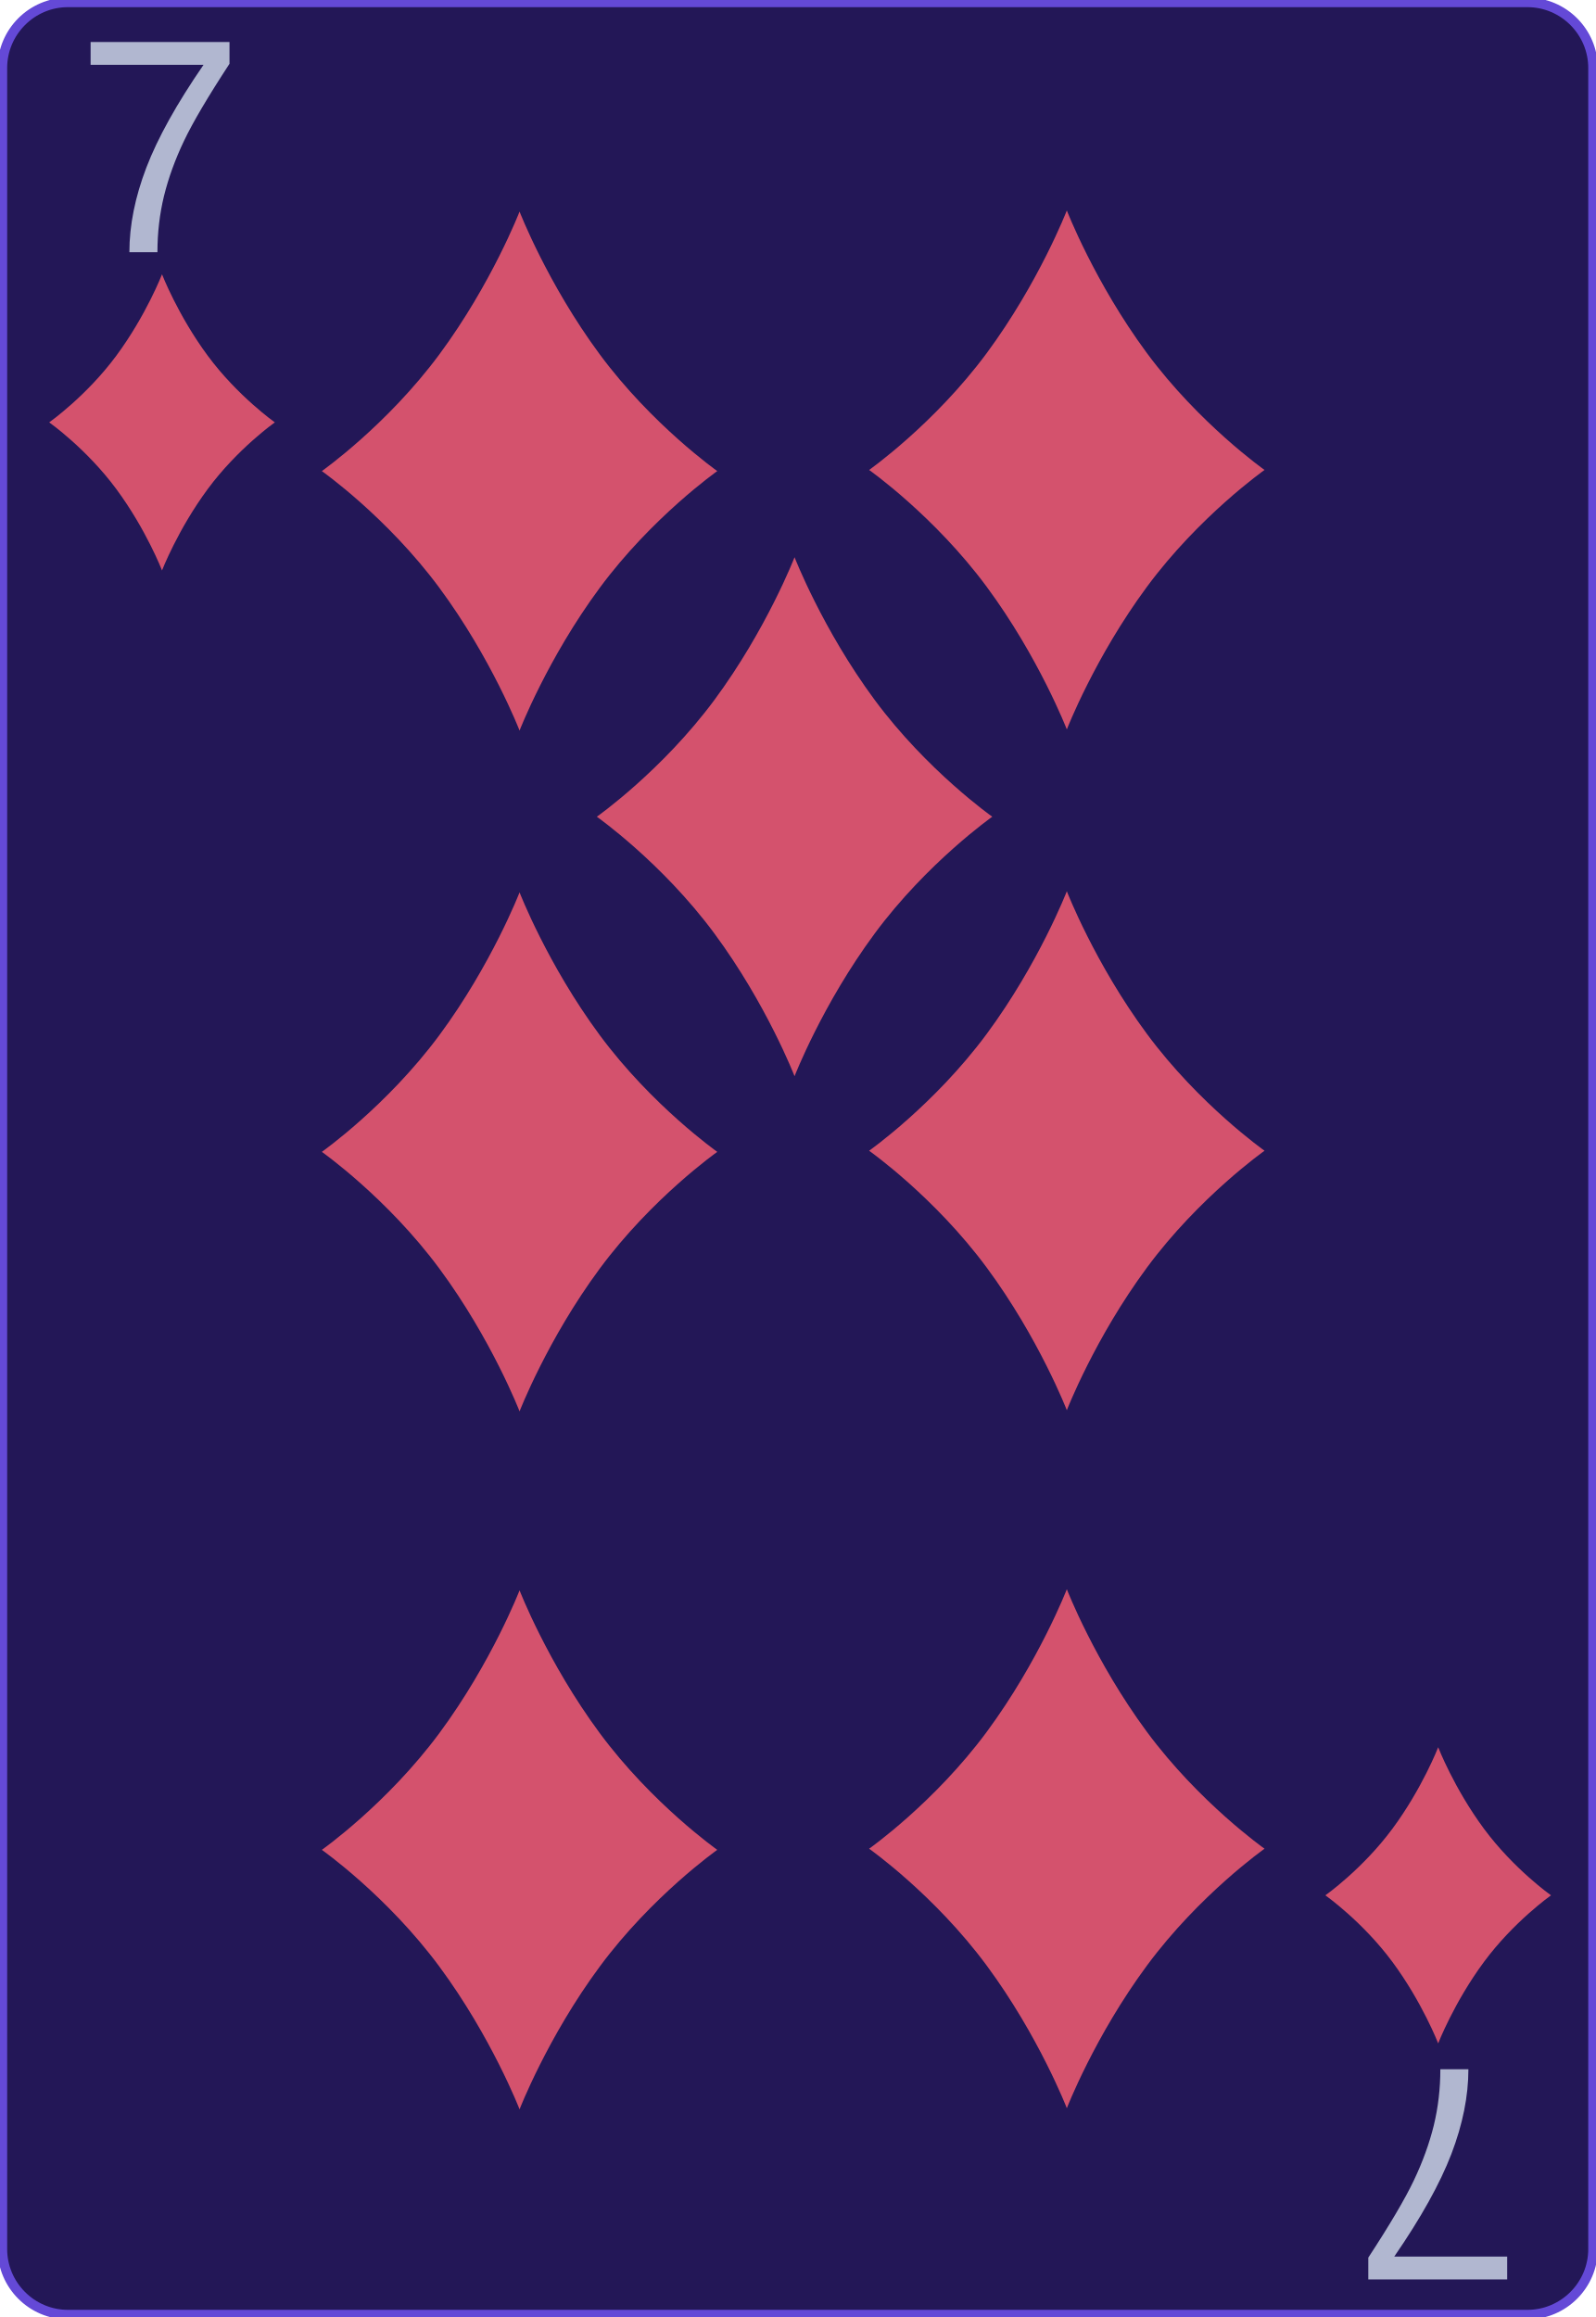
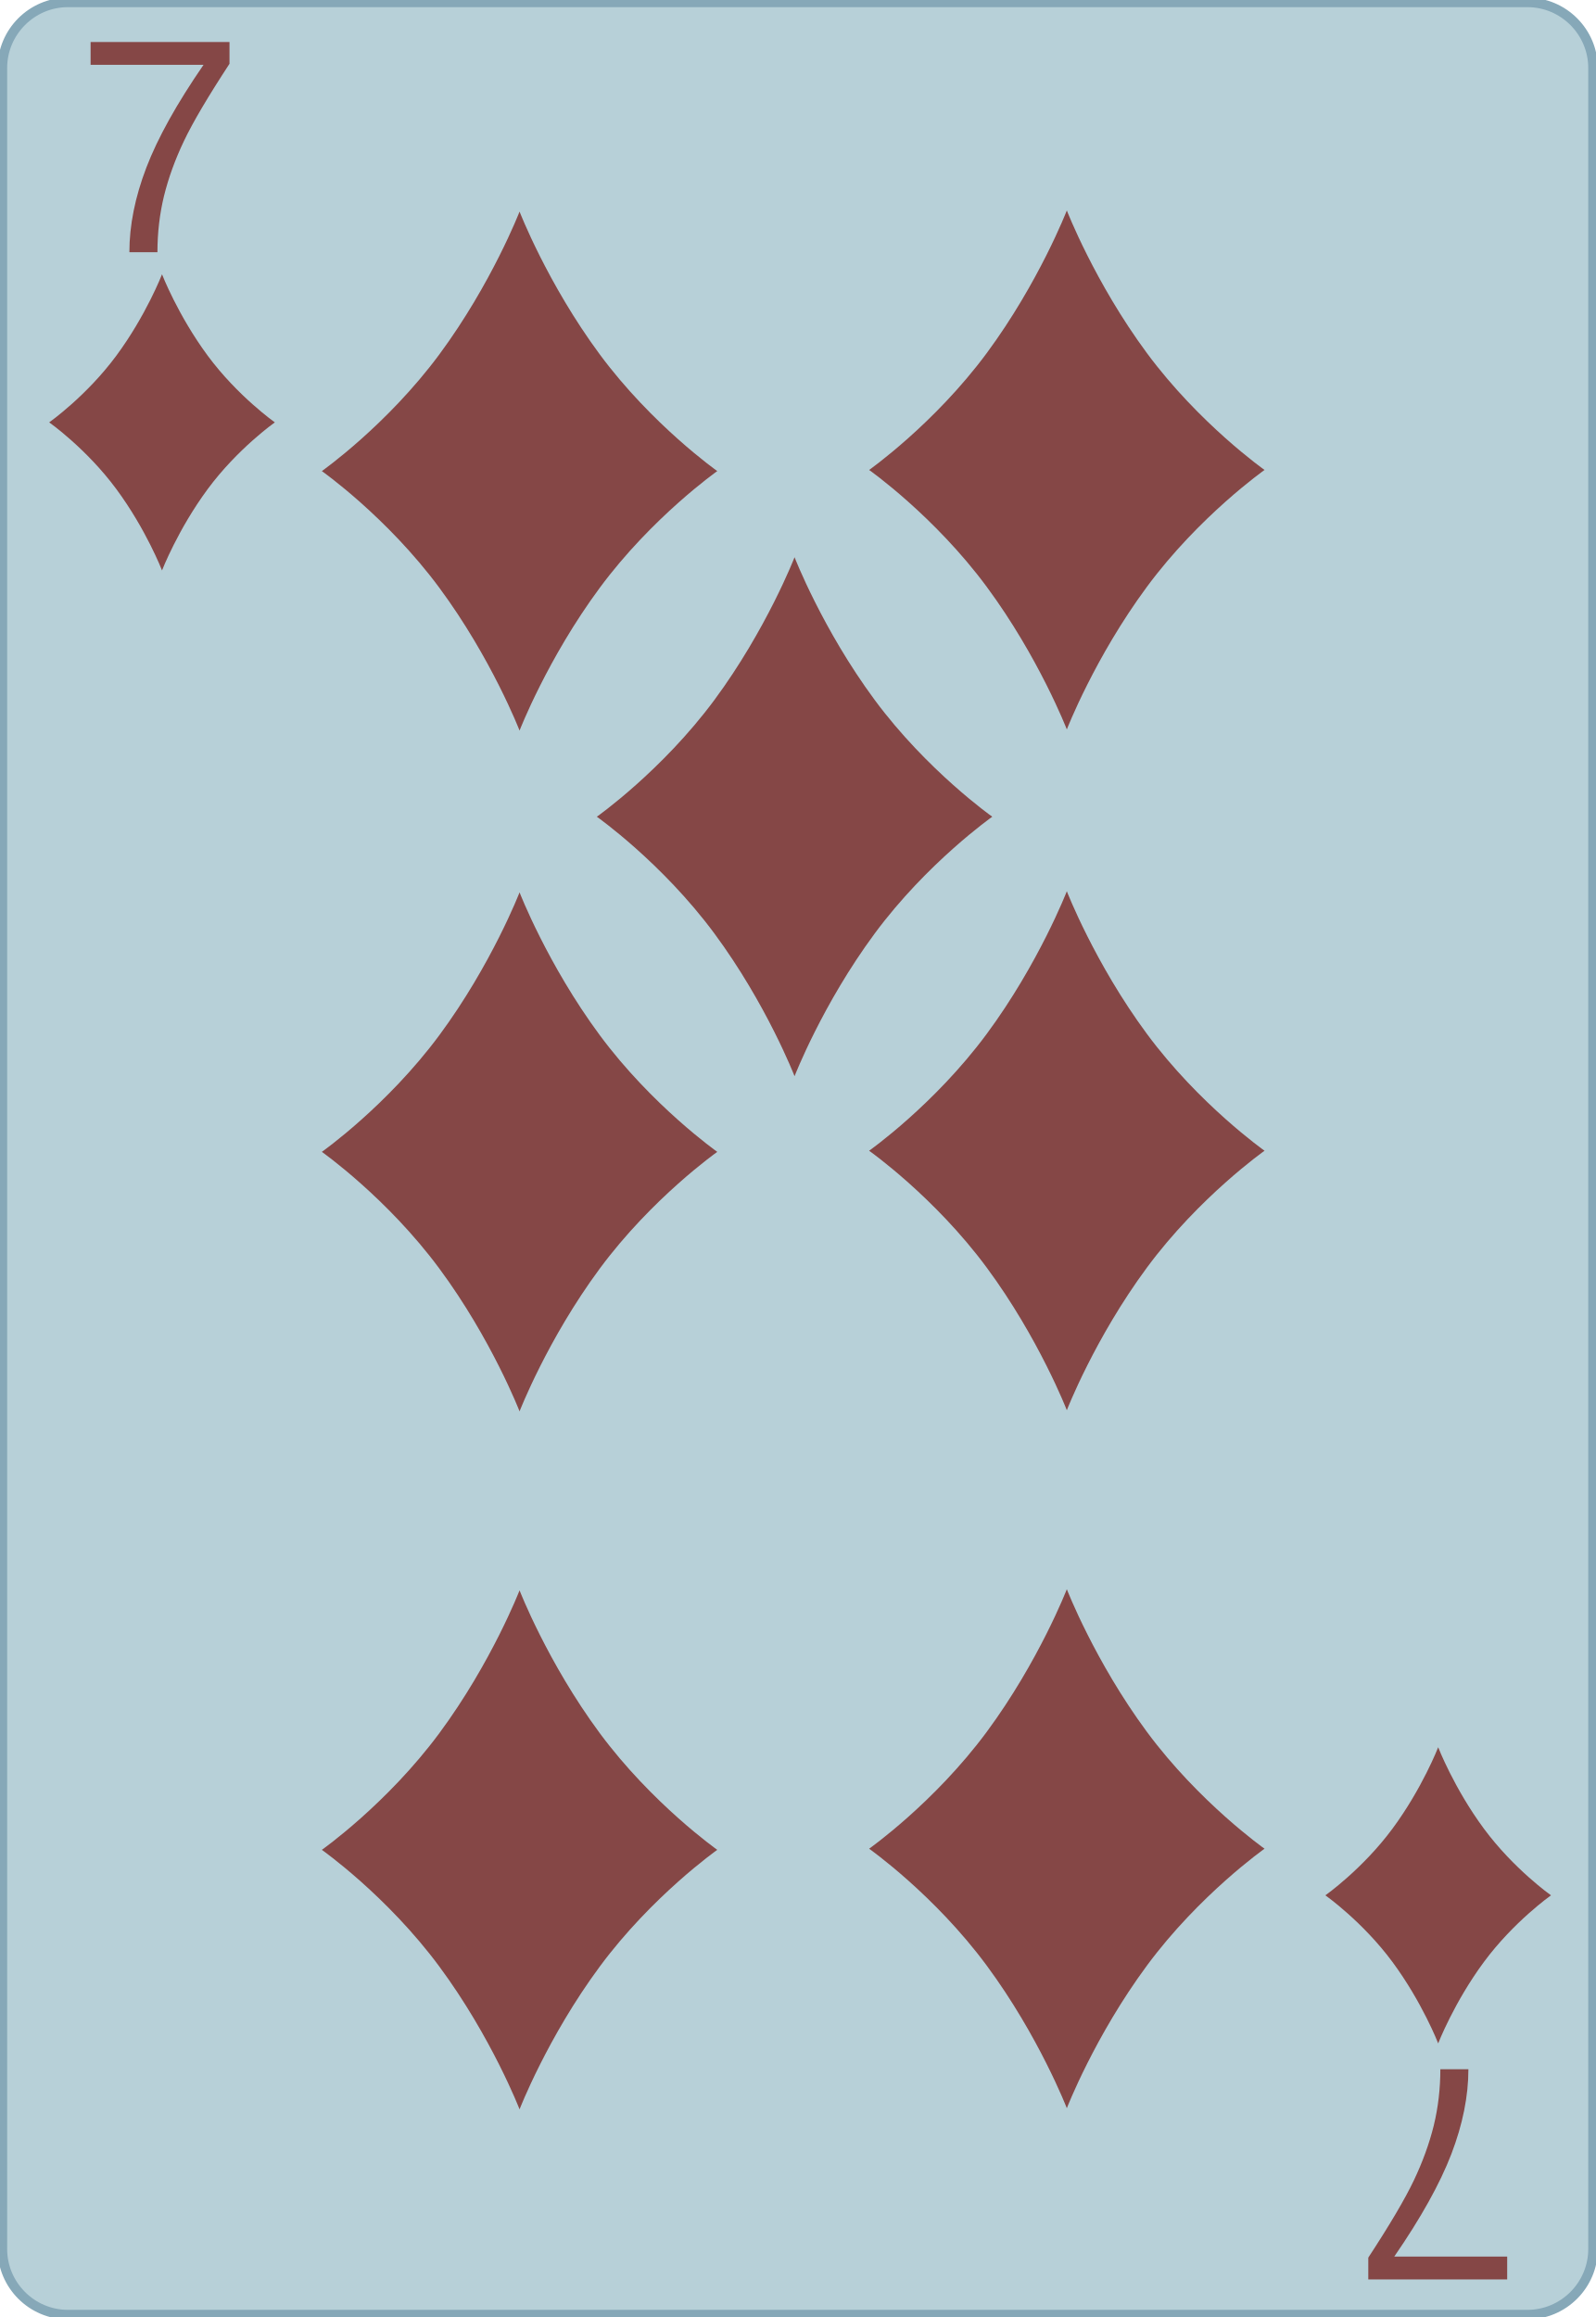
- <svg xmlns="http://www.w3.org/2000/svg" xmlns:xlink="http://www.w3.org/1999/xlink" width="167.087pt" height="242.667pt" viewBox="0 0 167.087 242.667" id="svg2" version="1.1" fill="#d4526d">
+ <svg xmlns="http://www.w3.org/2000/svg" xmlns:xlink="http://www.w3.org/1999/xlink" width="167.087pt" height="242.667pt" viewBox="0 0 167.087 242.667" id="svg2" version="1.1" fill="#854746">
  <defs id="defs41">
    <radialGradient xlink:href="#linearGradient3773" id="radialGradient3781" cx="-0.158" cy="-8.835" fx="-0.158" fy="-8.835" r="8" gradientTransform="matrix(-1.584269,-0.02349808,0.03071979,-2.477574,-0.2485638,-26.71351)" gradientUnits="userSpaceOnUse" />
    <linearGradient id="linearGradient3773">
-       <stop style="stop-color:#d4526d;stop-opacity:1;" offset="0" id="stop3775" />
-       <stop style="stop-color:#d4526d;stop-opacity:0.649;" offset="1" id="stop3777" />
+       <stop style="stop-color:#854746;stop-opacity:1;" offset="0" id="stop3775" />
+       <stop style="stop-color:#854746;stop-opacity:0.649;" offset="1" id="stop3777" />
    </linearGradient>
    <radialGradient xlink:href="#linearGradient3773" id="radialGradient3957" cx="-0.158" cy="-8.835" fx="-0.158" fy="-8.835" r="8" gradientTransform="matrix(-1.584269,-0.02349808,0.03071979,-2.477574,-0.2485638,-26.71351)" gradientUnits="userSpaceOnUse" />
    <linearGradient id="linearGradient3959">
-       <stop style="stop-color:#d4526d;stop-opacity:1;" offset="0" id="stop3961" />
-       <stop style="stop-color:#d4526d;stop-opacity:0.649;" offset="1" id="stop3963" />
+       <stop style="stop-color:#854746;stop-opacity:1;" offset="0" id="stop3961" />
+       <stop style="stop-color:#854746;stop-opacity:0.649;" offset="1" id="stop3963" />
    </linearGradient>
    <radialGradient r="81.903" fy="509.476" fx="168.025" cy="509.476" cx="168.025" gradientTransform="matrix(1.25656,-0.7774064,0.3366382,0.5361257,-221.2021,359.2426)" gradientUnits="userSpaceOnUse" id="radialGradient3975" xlink:href="#linearGradient3784-4" />
    <linearGradient id="linearGradient3784-4">
-       <stop style="stop-color:#0e0930;stop-opacity:0.435;" offset="0" id="stop3786-8" />
-       <stop style="stop-color:#d4526d;stop-opacity:0;" offset="1" id="stop3788-6" />
+       <stop style="stop-color:#e1ebee;stop-opacity:0.435;" offset="0" id="stop3786-8" />
+       <stop style="stop-color:#854746;stop-opacity:0;" offset="1" id="stop3788-6" />
    </linearGradient>
    <radialGradient xlink:href="#linearGradient3784-4-5" id="radialGradient3929" gradientUnits="userSpaceOnUse" gradientTransform="matrix(1.25656,-0.7774064,0.3366382,0.5361257,-221.2021,359.2426)" cx="168.025" cy="509.476" fx="168.025" fy="509.476" r="81.903" />
    <linearGradient id="linearGradient3784-4-5">
-       <stop style="stop-color:#0e0930;stop-opacity:0.489;" offset="0" id="stop3786-8-0" />
-       <stop style="stop-color:#d4526d;stop-opacity:0;" offset="1" id="stop3788-6-3" />
+       <stop style="stop-color:#e1ebee;stop-opacity:0.489;" offset="0" id="stop3786-8-0" />
+       <stop style="stop-color:#854746;stop-opacity:0;" offset="1" id="stop3788-6-3" />
    </linearGradient>
    <radialGradient xlink:href="#linearGradient3784-4-1" id="radialGradient3927" gradientUnits="userSpaceOnUse" gradientTransform="matrix(1.25656,-0.7774064,0.3366382,0.5361257,-221.2021,359.2426)" cx="168.025" cy="509.476" fx="168.025" fy="509.476" r="81.903" />
    <linearGradient id="linearGradient3784-4-1">
-       <stop style="stop-color:#0e0930;stop-opacity:0.237;" offset="0" id="stop3786-8-03" />
-       <stop style="stop-color:#d4526d;stop-opacity:0;" offset="1" id="stop3788-6-6" />
+       <stop style="stop-color:#e1ebee;stop-opacity:0.237;" offset="0" id="stop3786-8-03" />
+       <stop style="stop-color:#854746;stop-opacity:0;" offset="1" id="stop3788-6-6" />
    </linearGradient>
    <linearGradient id="linearGradient3768">
-       <stop style="stop-color:#d4526d;stop-opacity:1;" offset="0" id="stop3770" />
-       <stop style="stop-color:#d4526d;stop-opacity:0.672;" offset="1" id="stop3772" />
+       <stop style="stop-color:#854746;stop-opacity:1;" offset="0" id="stop3770" />
+       <stop style="stop-color:#854746;stop-opacity:0.672;" offset="1" id="stop3772" />
    </linearGradient>
    <linearGradient id="linearGradient3784-4-6">
-       <stop style="stop-color:#0e0930;stop-opacity:0.313;" offset="0" id="stop3786-8-8" />
-       <stop style="stop-color:#d4526d;stop-opacity:0;" offset="1" id="stop3788-6-8" />
+       <stop style="stop-color:#e1ebee;stop-opacity:0.313;" offset="0" id="stop3786-8-8" />
+       <stop style="stop-color:#854746;stop-opacity:0;" offset="1" id="stop3788-6-8" />
    </linearGradient>
    <radialGradient r="81.903" fy="492.632" fx="159.354" cy="492.632" cx="159.354" gradientTransform="matrix(1.089478,-0.715138,0.4464527,0.6562658,-244.9333,290.9185)" gradientUnits="userSpaceOnUse" id="radialGradient4013-8" xlink:href="#linearGradient3784-4-2" />
    <linearGradient id="linearGradient3784-4-2">
-       <stop style="stop-color:#0e0930;stop-opacity:0.29;" offset="0" id="stop3786-8-1" />
-       <stop style="stop-color:#d4526d;stop-opacity:0;" offset="1" id="stop3788-6-5" />
+       <stop style="stop-color:#e1ebee;stop-opacity:0.29;" offset="0" id="stop3786-8-1" />
+       <stop style="stop-color:#854746;stop-opacity:0;" offset="1" id="stop3788-6-5" />
    </linearGradient>
    <linearGradient id="linearGradient2984">
-       <stop style="stop-color:#d4526d;stop-opacity:1;" offset="0" id="stop2986" />
-       <stop style="stop-color:#d4526d;stop-opacity:0.641;" offset="1" id="stop2988" />
+       <stop style="stop-color:#854746;stop-opacity:1;" offset="0" id="stop2986" />
+       <stop style="stop-color:#854746;stop-opacity:0.641;" offset="1" id="stop2988" />
    </linearGradient>
    <linearGradient id="linearGradient3784-4-4">
-       <stop style="stop-color:#0e0930;stop-opacity:0.435;" offset="0" id="stop3786-8-8-2" />
-       <stop style="stop-color:#d4526d;stop-opacity:0;" offset="1" id="stop3788-6-1" />
+       <stop style="stop-color:#e1ebee;stop-opacity:0.435;" offset="0" id="stop3786-8-8-2" />
+       <stop style="stop-color:#854746;stop-opacity:0;" offset="1" id="stop3788-6-1" />
    </linearGradient>
    <radialGradient r="81.903" fy="511.223" fx="171.487" cy="511.223" cx="171.487" gradientTransform="matrix(1.152989,-0.6739155,0.3948202,0.6754904,-233.6326,270.4008)" gradientUnits="userSpaceOnUse" id="radialGradient3100" xlink:href="#linearGradient3784-4-4" />
    <radialGradient xlink:href="#linearGradient2984" id="radialGradient3137" gradientUnits="userSpaceOnUse" gradientTransform="matrix(-1.122416,0.00551393,-0.00908973,-1.85031,-0.0293938,-10.2277)" cx="1.6632675e-13" cy="-3.234" fx="1.6632675e-13" fy="-3.234" r="8" />
  </defs>
-   <g id="Layer_x0020_1" style="fill-rule:nonzero;clip-rule:nonzero;stroke:#d4526d;stroke-miterlimit:4;">
-     <path style="fill:#231757;stroke-width:0.5;;stroke:#6449d7;stroke-width:1;" d="M166.837,235.548c0,3.777-3.087,6.869-6.871,6.869H7.111c-3.775,0-6.861-3.092-6.861-6.869V7.12C0.25,3.343,3.336,0.25,7.111,0.25h152.855    c3.784,0,6.871,3.093,6.871,6.87v228.428z" id="path5" />
+   <g id="Layer_x0020_1" style="fill-rule:nonzero;clip-rule:nonzero;stroke:#854746;stroke-miterlimit:4;">
+     <path style="fill:#b7d0d8;stroke-width:0.5;;stroke:#86a8b8;stroke-width:1;" d="M166.837,235.548c0,3.777-3.087,6.869-6.871,6.869H7.111c-3.775,0-6.861-3.092-6.861-6.869V7.12C0.25,3.343,3.336,0.25,7.111,0.25h152.855    c3.784,0,6.871,3.093,6.871,6.87v228.428z" id="path5" />
    <g style="stroke:none;" id="g7">
      <g id="g9">

			</g>
    </g>
    <g id="g15">

		</g>
    <g id="g19">

		</g>
    <g style="stroke:none;" id="g23">
      <g id="g25">

			</g>
    </g>
    <g style="stroke:none;" id="g31">
      <g id="g33">

			</g>
    </g>
  </g>
-   <text style="font-size:32px;font-style:normal;font-weight:normal;line-height:125%;letter-spacing:0px;word-spacing:0px;fill:#b1b7d0;fill-opacity:1;stroke:none;font-family:Bitstream Vera Sans" x="7.846" y="26.413" id="text3788" fill="#b1b7d0">
-     <tspan id="tspan3790" x="7.846" y="26.413" style="font-style:normal;font-variant:normal;font-weight:normal;font-stretch:normal;fill:#b1b7d0;fill-opacity:1;font-family:Arial;-inkscape-font-specification:Arial" fill="#b1b7d0">7</tspan>
+   <text style="font-size:32px;font-style:normal;font-weight:normal;line-height:125%;letter-spacing:0px;word-spacing:0px;fill:#854746;fill-opacity:1;stroke:none;font-family:Bitstream Vera Sans" x="7.846" y="26.413" id="text3788" fill="#854746">
+     <tspan id="tspan3790" x="7.846" y="26.413" style="font-style:normal;font-variant:normal;font-weight:normal;font-stretch:normal;fill:#854746;fill-opacity:1;font-family:Arial;-inkscape-font-specification:Arial" fill="#854746">7</tspan>
  </text>
-   <text style="font-size:32px;font-style:normal;font-weight:normal;line-height:125%;letter-spacing:0px;word-spacing:0px;fill:#b1b7d0;fill-opacity:1;stroke:none;font-family:Bitstream Vera Sans" x="-159.488" y="-216.715" id="text3788-4" transform="scale(-1,-1)" fill="#b1b7d0">
-     <tspan id="tspan3790-3" x="-159.488" y="-216.715" style="font-style:normal;font-variant:normal;font-weight:normal;font-stretch:normal;fill:#b1b7d0;fill-opacity:1;font-family:Arial;-inkscape-font-specification:Arial" fill="#b1b7d0">7</tspan>
+   <text style="font-size:32px;font-style:normal;font-weight:normal;line-height:125%;letter-spacing:0px;word-spacing:0px;fill:#854746;fill-opacity:1;stroke:none;font-family:Bitstream Vera Sans" x="-159.488" y="-216.715" id="text3788-4" transform="scale(-1,-1)" fill="#854746">
+     <tspan id="tspan3790-3" x="-159.488" y="-216.715" style="font-style:normal;font-variant:normal;font-weight:normal;font-stretch:normal;fill:#854746;fill-opacity:1;font-family:Arial;-inkscape-font-specification:Arial" fill="#854746">7</tspan>
  </text>
  <g transform="matrix(1.476906,0,0,1.476906,16.9681,44.23616)" id="layer1-2-6">
-     <path style="fill:#d4526d" id="dl-6" d="M 3.243,-4.725 C 1.126,-7.589 0,-10.5 0,-10.5 c 0,0 -1.126,2.911 -3.243,5.775 C -5.361,-1.862 -8,0 -8,0 -8,0 -5.361,1.861 -3.243,4.726 -1.126,7.589 0,10.5 0,10.5 0,10.5 1.126,7.589 3.243,4.726 5.361,1.861 8,0 8,0 8,0 5.361,-1.862 3.243,-4.725 z" />
+     <path style="fill:#854746" id="dl-6" d="M 3.243,-4.725 C 1.126,-7.589 0,-10.5 0,-10.5 c 0,0 -1.126,2.911 -3.243,5.775 C -5.361,-1.862 -8,0 -8,0 -8,0 -5.361,1.861 -3.243,4.726 -1.126,7.589 0,10.5 0,10.5 0,10.5 1.126,7.589 3.243,4.726 5.361,1.861 8,0 8,0 8,0 5.361,-1.862 3.243,-4.725 z" />
  </g>
  <g transform="matrix(1.476906,0,0,1.476906,150.6209,198.5035)" id="layer1-2-6-4">
-     <path style="fill:#d4526d" id="dl-6-9" d="M 3.243,-4.725 C 1.126,-7.589 0,-10.5 0,-10.5 c 0,0 -1.126,2.911 -3.243,5.775 C -5.361,-1.862 -8,0 -8,0 -8,0 -5.361,1.861 -3.243,4.726 -1.126,7.589 0,10.5 0,10.5 0,10.5 1.126,7.589 3.243,4.726 5.361,1.861 8,0 8,0 8,0 5.361,-1.862 3.243,-4.725 z" />
+     <path style="fill:#854746" id="dl-6-9" d="M 3.243,-4.725 C 1.126,-7.589 0,-10.5 0,-10.5 c 0,0 -1.126,2.911 -3.243,5.775 C -5.361,-1.862 -8,0 -8,0 -8,0 -5.361,1.861 -3.243,4.726 -1.126,7.589 0,10.5 0,10.5 0,10.5 1.126,7.589 3.243,4.726 5.361,1.861 8,0 8,0 8,0 5.361,-1.862 3.243,-4.725 z" />
  </g>
  <g transform="matrix(2.588291,0,0,2.588291,111.7287,193.6219)" id="layer1-2-6-8">
-     <path style="fill:#d4526d" id="dl-6-8" d="M 3.243,-4.725 C 1.126,-7.589 0,-10.5 0,-10.5 c 0,0 -1.126,2.911 -3.243,5.775 C -5.361,-1.862 -8,0 -8,0 -8,0 -5.361,1.861 -3.243,4.726 -1.126,7.589 0,10.5 0,10.5 0,10.5 1.126,7.589 3.243,4.726 5.361,1.861 8,0 8,0 8,0 5.361,-1.862 3.243,-4.725 z" />
+     <path style="fill:#854746" id="dl-6-8" d="M 3.243,-4.725 C 1.126,-7.589 0,-10.5 0,-10.5 c 0,0 -1.126,2.911 -3.243,5.775 C -5.361,-1.862 -8,0 -8,0 -8,0 -5.361,1.861 -3.243,4.726 -1.126,7.589 0,10.5 0,10.5 0,10.5 1.126,7.589 3.243,4.726 5.361,1.861 8,0 8,0 8,0 5.361,-1.862 3.243,-4.725 z" />
  </g>
  <g transform="matrix(2.588291,0,0,2.588291,111.7287,49.21954)" id="layer1-2-6-8-2">
-     <path style="fill:#d4526d" id="dl-6-8-6" d="M 3.243,-4.725 C 1.126,-7.589 0,-10.5 0,-10.5 c 0,0 -1.126,2.911 -3.243,5.775 C -5.361,-1.862 -8,0 -8,0 -8,0 -5.361,1.861 -3.243,4.726 -1.126,7.589 0,10.5 0,10.5 0,10.5 1.126,7.589 3.243,4.726 5.361,1.861 8,0 8,0 8,0 5.361,-1.862 3.243,-4.725 z" />
+     <path style="fill:#854746" id="dl-6-8-6" d="M 3.243,-4.725 C 1.126,-7.589 0,-10.5 0,-10.5 c 0,0 -1.126,2.911 -3.243,5.775 C -5.361,-1.862 -8,0 -8,0 -8,0 -5.361,1.861 -3.243,4.726 -1.126,7.589 0,10.5 0,10.5 0,10.5 1.126,7.589 3.243,4.726 5.361,1.861 8,0 8,0 8,0 5.361,-1.862 3.243,-4.725 z" />
  </g>
  <g transform="matrix(2.588291,0,0,2.588291,111.7287,120.5203)" id="layer1-2-6-8-2-8">
-     <path style="fill:#d4526d" id="dl-6-8-6-8" d="M 3.243,-4.725 C 1.126,-7.589 0,-10.5 0,-10.5 c 0,0 -1.126,2.911 -3.243,5.775 C -5.361,-1.862 -8,0 -8,0 -8,0 -5.361,1.861 -3.243,4.726 -1.126,7.589 0,10.5 0,10.5 0,10.5 1.126,7.589 3.243,4.726 5.361,1.861 8,0 8,0 8,0 5.361,-1.862 3.243,-4.725 z" />
+     <path style="fill:#854746" id="dl-6-8-6-8" d="M 3.243,-4.725 C 1.126,-7.589 0,-10.5 0,-10.5 c 0,0 -1.126,2.911 -3.243,5.775 C -5.361,-1.862 -8,0 -8,0 -8,0 -5.361,1.861 -3.243,4.726 -1.126,7.589 0,10.5 0,10.5 0,10.5 1.126,7.589 3.243,4.726 5.361,1.861 8,0 8,0 8,0 5.361,-1.862 3.243,-4.725 z" />
  </g>
  <g transform="matrix(2.588291,0,0,2.588291,54.41339,193.74)" id="layer1-2-6-8-8">
-     <path style="fill:#d4526d" id="dl-6-8-8" d="M 3.243,-4.725 C 1.126,-7.589 0,-10.5 0,-10.5 c 0,0 -1.126,2.911 -3.243,5.775 C -5.361,-1.862 -8,0 -8,0 -8,0 -5.361,1.861 -3.243,4.726 -1.126,7.589 0,10.5 0,10.5 0,10.5 1.126,7.589 3.243,4.726 5.361,1.861 8,0 8,0 8,0 5.361,-1.862 3.243,-4.725 z" />
+     <path style="fill:#854746" id="dl-6-8-8" d="M 3.243,-4.725 C 1.126,-7.589 0,-10.5 0,-10.5 c 0,0 -1.126,2.911 -3.243,5.775 C -5.361,-1.862 -8,0 -8,0 -8,0 -5.361,1.861 -3.243,4.726 -1.126,7.589 0,10.5 0,10.5 0,10.5 1.126,7.589 3.243,4.726 5.361,1.861 8,0 8,0 8,0 5.361,-1.862 3.243,-4.725 z" />
  </g>
  <g transform="matrix(2.588291,0,0,2.588291,54.41339,49.33766)" id="layer1-2-6-8-2-4">
-     <path style="fill:#d4526d" id="dl-6-8-6-3" d="M 3.243,-4.725 C 1.126,-7.589 0,-10.5 0,-10.5 c 0,0 -1.126,2.911 -3.243,5.775 C -5.361,-1.862 -8,0 -8,0 -8,0 -5.361,1.861 -3.243,4.726 -1.126,7.589 0,10.5 0,10.5 0,10.5 1.126,7.589 3.243,4.726 5.361,1.861 8,0 8,0 8,0 5.361,-1.862 3.243,-4.725 z" />
+     <path style="fill:#854746" id="dl-6-8-6-3" d="M 3.243,-4.725 C 1.126,-7.589 0,-10.5 0,-10.5 c 0,0 -1.126,2.911 -3.243,5.775 C -5.361,-1.862 -8,0 -8,0 -8,0 -5.361,1.861 -3.243,4.726 -1.126,7.589 0,10.5 0,10.5 0,10.5 1.126,7.589 3.243,4.726 5.361,1.861 8,0 8,0 8,0 5.361,-1.862 3.243,-4.725 z" />
  </g>
  <g transform="matrix(2.588291,0,0,2.588291,54.41339,120.6385)" id="layer1-2-6-8-2-8-1">
-     <path style="fill:#d4526d" id="dl-6-8-6-8-4" d="M 3.243,-4.725 C 1.126,-7.589 0,-10.5 0,-10.5 c 0,0 -1.126,2.911 -3.243,5.775 C -5.361,-1.862 -8,0 -8,0 -8,0 -5.361,1.861 -3.243,4.726 -1.126,7.589 0,10.5 0,10.5 0,10.5 1.126,7.589 3.243,4.726 5.361,1.861 8,0 8,0 8,0 5.361,-1.862 3.243,-4.725 z" />
+     <path style="fill:#854746" id="dl-6-8-6-8-4" d="M 3.243,-4.725 C 1.126,-7.589 0,-10.5 0,-10.5 c 0,0 -1.126,2.911 -3.243,5.775 C -5.361,-1.862 -8,0 -8,0 -8,0 -5.361,1.861 -3.243,4.726 -1.126,7.589 0,10.5 0,10.5 0,10.5 1.126,7.589 3.243,4.726 5.361,1.861 8,0 8,0 8,0 5.361,-1.862 3.243,-4.725 z" />
  </g>
  <g transform="matrix(2.588291,0,0,2.588291,83.21339,85.53779)" id="layer1-2-6-8-2-4-8">
-     <path style="fill:#d4526d" id="dl-6-8-6-3-8" d="M 3.243,-4.725 C 1.126,-7.589 0,-10.5 0,-10.5 c 0,0 -1.126,2.911 -3.243,5.775 C -5.361,-1.862 -8,0 -8,0 -8,0 -5.361,1.861 -3.243,4.726 -1.126,7.589 0,10.5 0,10.5 0,10.5 1.126,7.589 3.243,4.726 5.361,1.861 8,0 8,0 8,0 5.361,-1.862 3.243,-4.725 z" />
+     <path style="fill:#854746" id="dl-6-8-6-3-8" d="M 3.243,-4.725 C 1.126,-7.589 0,-10.5 0,-10.5 c 0,0 -1.126,2.911 -3.243,5.775 C -5.361,-1.862 -8,0 -8,0 -8,0 -5.361,1.861 -3.243,4.726 -1.126,7.589 0,10.5 0,10.5 0,10.5 1.126,7.589 3.243,4.726 5.361,1.861 8,0 8,0 8,0 5.361,-1.862 3.243,-4.725 z" />
  </g>
</svg>
